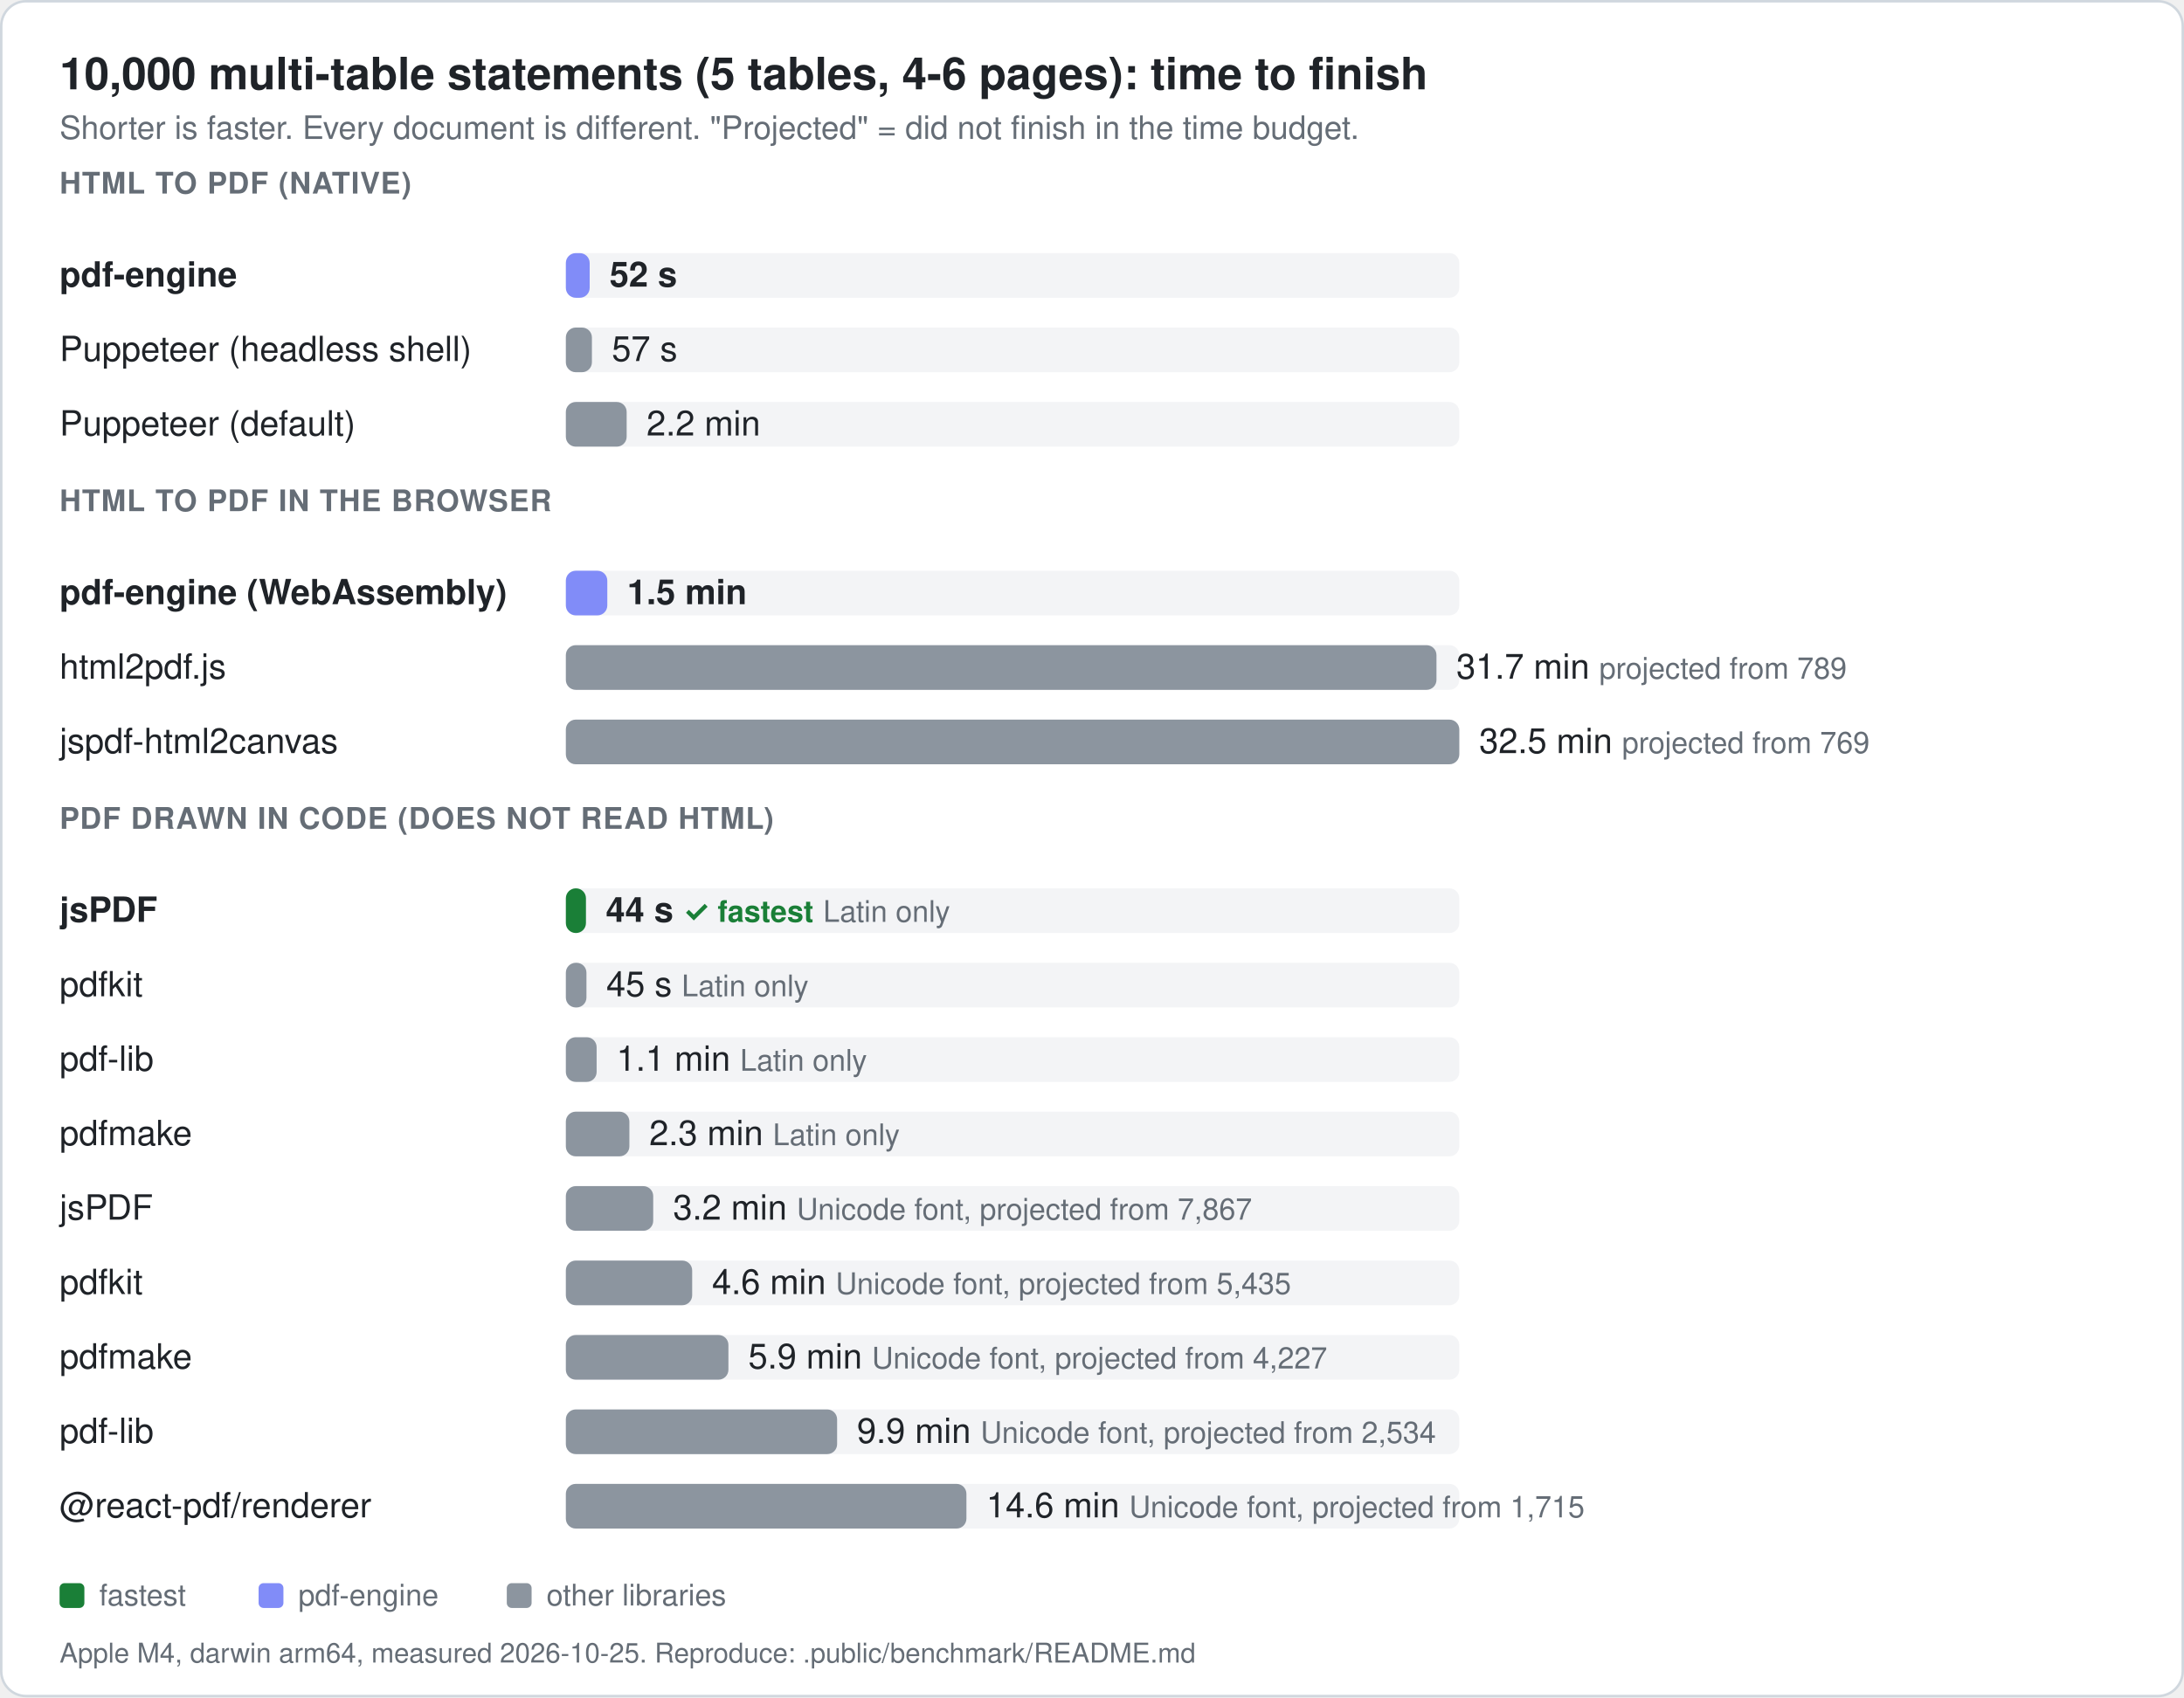
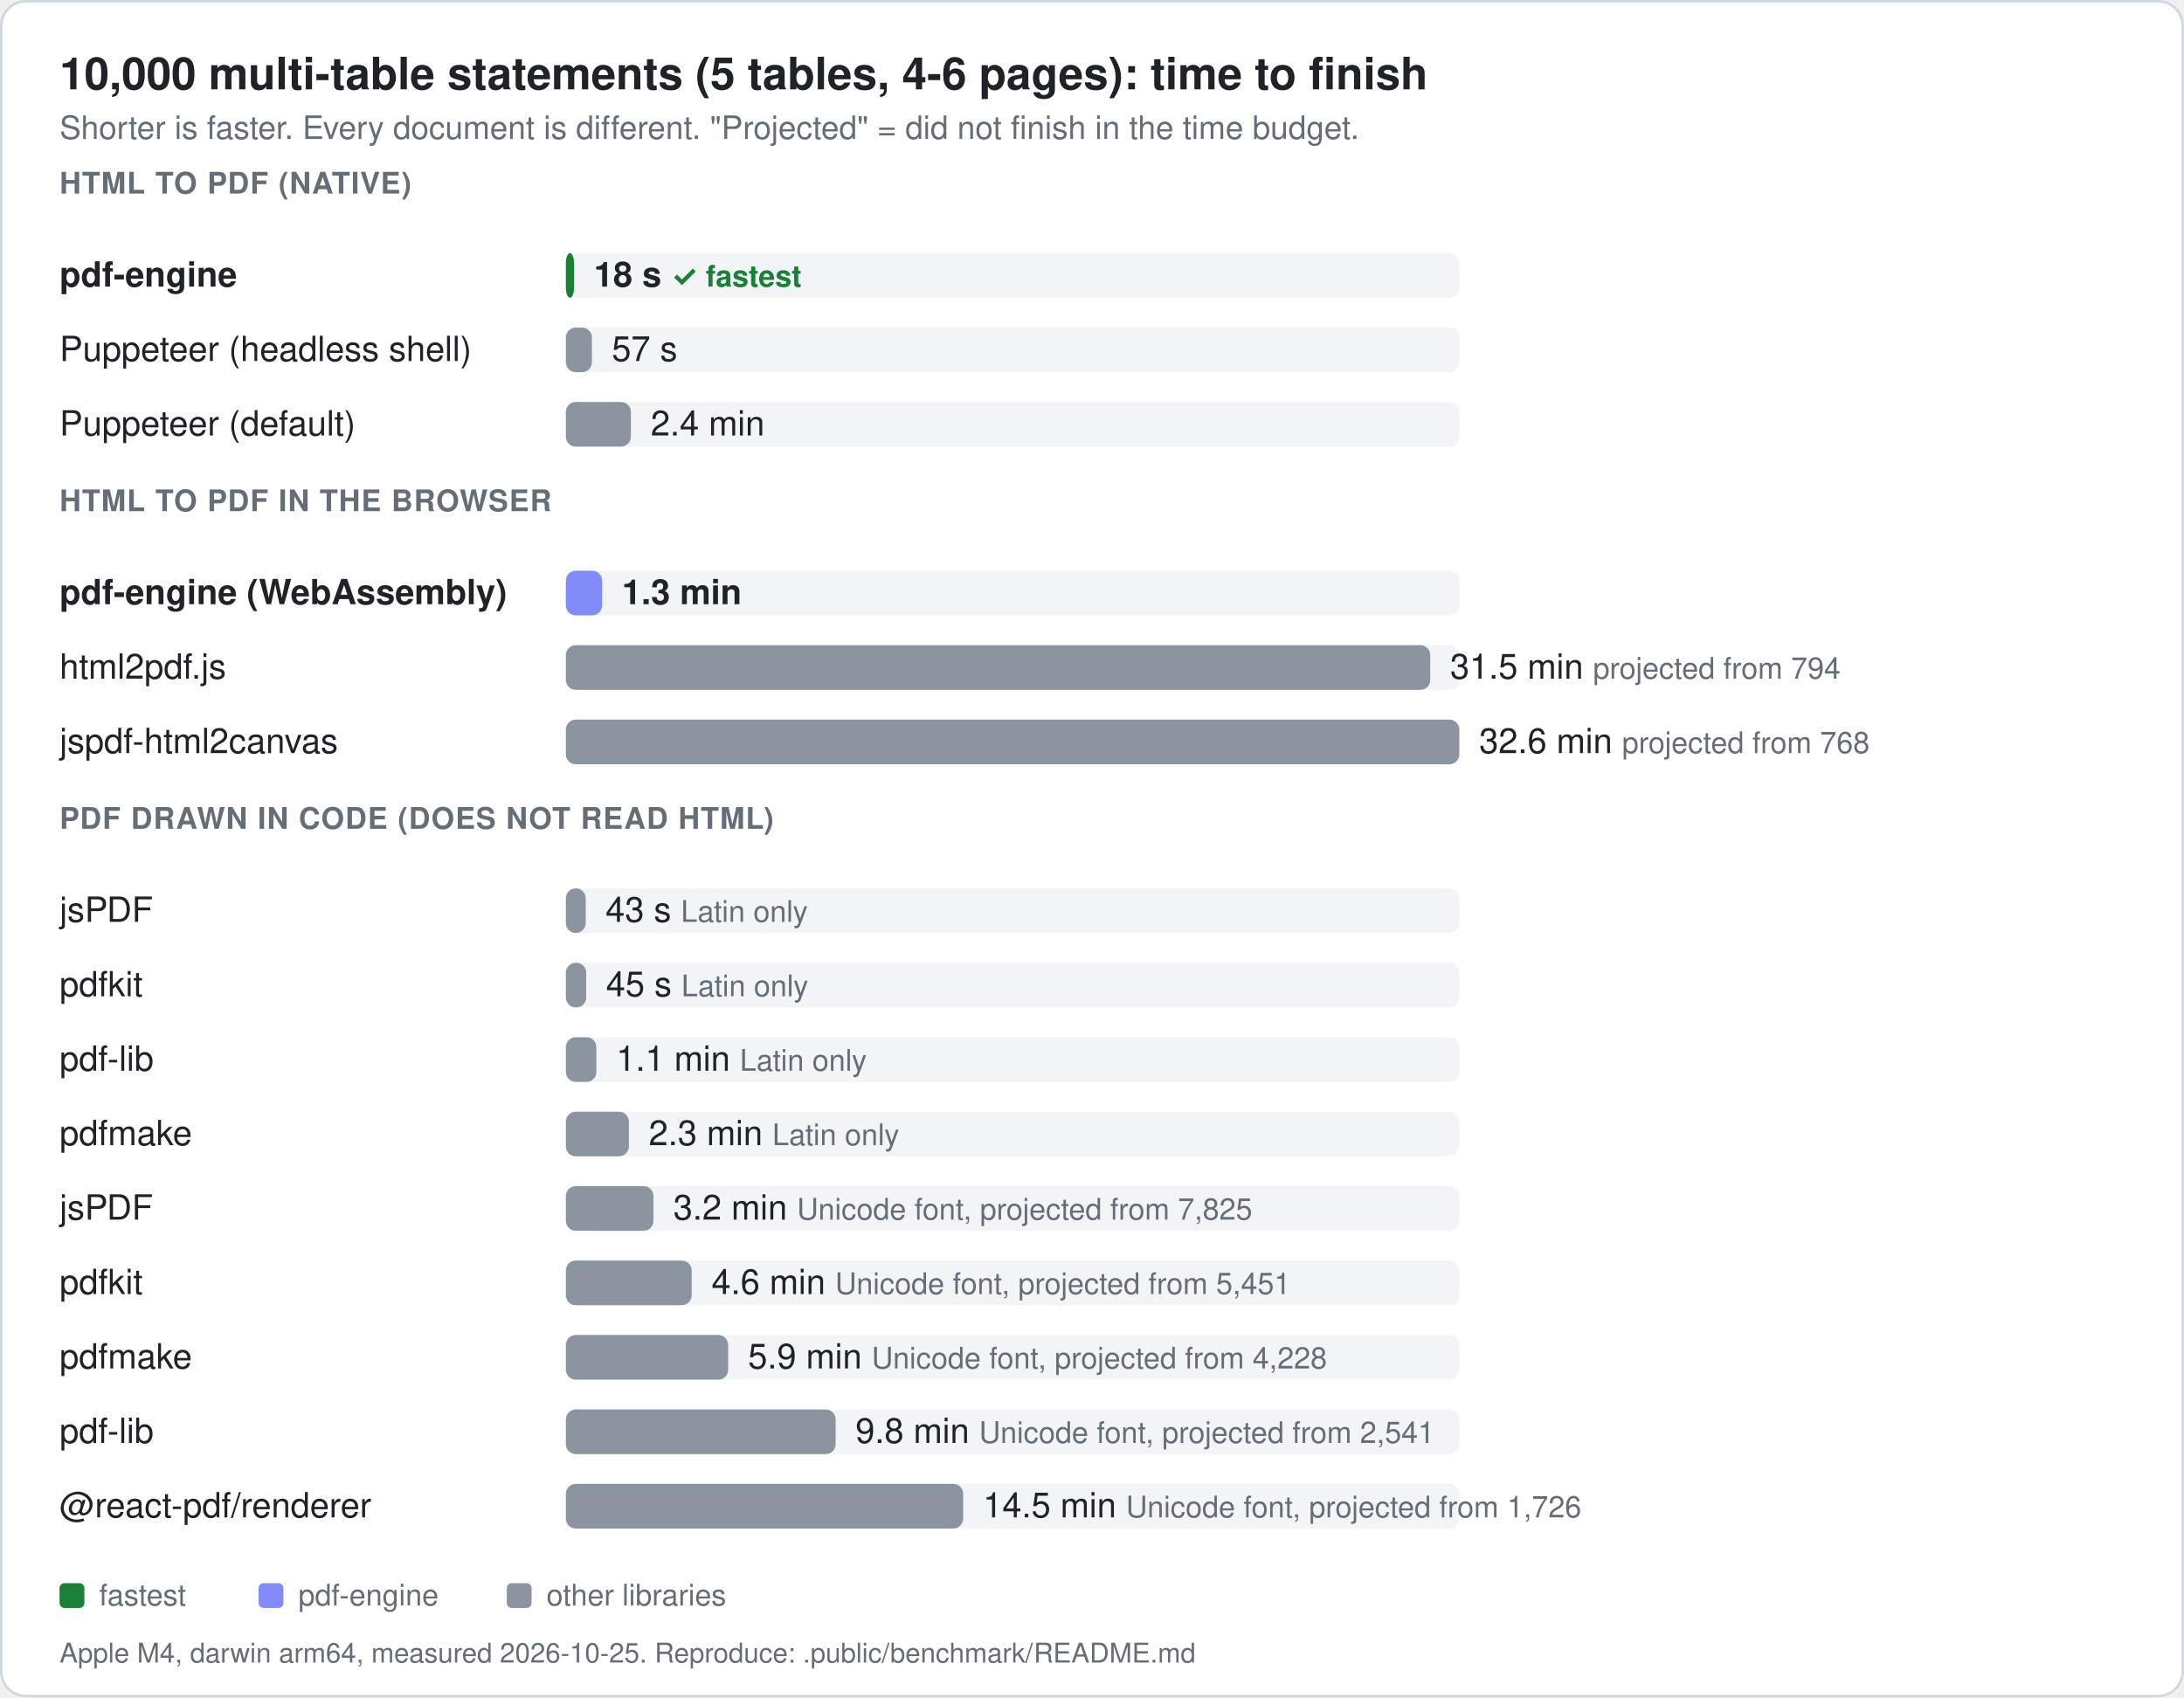
<svg xmlns="http://www.w3.org/2000/svg" width="880" height="684" viewBox="0 0 880 684" role="img" aria-labelledby="t d" font-family="-apple-system, BlinkMacSystemFont, 'Segoe UI', Helvetica, Arial, sans-serif">
  <rect x="0.5" y="0.5" width="879" height="683" rx="10" fill="#ffffff" stroke="#d0d7de" />
  <text x="24" y="36" font-size="18" font-weight="700" fill="#1f2328">10,000 multi-table statements (5 tables, 4-6 pages): time to finish</text>
  <text x="24" y="56" font-size="13" fill="#656d76">Shorter is faster. Every document is different. "Projected" = did not finish in the time budget.</text>
  <text x="24" y="78" font-size="12" font-weight="600" fill="#656d76" letter-spacing="0.4">HTML TO PDF (NATIVE)</text>
  <text x="24" y="115.5" font-size="14" fill="#1f2328" font-weight="700">pdf-engine</text>
  <rect x="228" y="102" width="360" height="18" rx="4" fill="#f3f4f6" />
-   <rect x="228" y="102" width="9.6" height="18" rx="4" fill="#818cf8" />
-   <text x="245.6" y="115.5" font-size="14" fill="#1f2328" font-weight="700">52 s</text>
+   <rect x="228" y="102" width="3.3" height="18" rx="4" fill="#1a7f37" />
+   <text x="239.3" y="115.5" font-size="14" fill="#1f2328" font-weight="700">18 s <tspan fill="#1a7f37" font-weight="700" font-size="12">✓ fastest</tspan>
+   </text>
  <text x="24" y="145.5" font-size="14" fill="#1f2328" font-weight="400">Puppeteer (headless shell)</text>
  <rect x="228" y="132" width="360" height="18" rx="4" fill="#f3f4f6" />
  <rect x="228" y="132" width="10.5" height="18" rx="4" fill="#8c959f" />
  <text x="246.5" y="145.5" font-size="14" fill="#1f2328" font-weight="500">57 s</text>
  <text x="24" y="175.5" font-size="14" fill="#1f2328" font-weight="400">Puppeteer (default)</text>
  <rect x="228" y="162" width="360" height="18" rx="4" fill="#f3f4f6" />
-   <rect x="228" y="162" width="24.5" height="18" rx="4" fill="#8c959f" />
-   <text x="260.5" y="175.5" font-size="14" fill="#1f2328" font-weight="500">2.2 min</text>
+   <rect x="228" y="162" width="26.2" height="18" rx="4" fill="#8c959f" />
+   <text x="262.2" y="175.5" font-size="14" fill="#1f2328" font-weight="500">2.4 min</text>
  <text x="24" y="206" font-size="12" font-weight="600" fill="#656d76" letter-spacing="0.4">HTML TO PDF IN THE BROWSER</text>
  <text x="24" y="243.5" font-size="14" fill="#1f2328" font-weight="700">pdf-engine (WebAssembly)</text>
  <rect x="228" y="230" width="360" height="18" rx="4" fill="#f3f4f6" />
-   <rect x="228" y="230" width="16.7" height="18" rx="4" fill="#818cf8" />
-   <text x="252.7" y="243.5" font-size="14" fill="#1f2328" font-weight="700">1.5 min</text>
+   <rect x="228" y="230" width="14.6" height="18" rx="4" fill="#818cf8" />
+   <text x="250.6" y="243.5" font-size="14" fill="#1f2328" font-weight="700">1.3 min</text>
  <text x="24" y="273.5" font-size="14" fill="#1f2328" font-weight="400">html2pdf.js</text>
  <rect x="228" y="260" width="360" height="18" rx="4" fill="#f3f4f6" />
-   <rect x="228" y="260" width="350.8" height="18" rx="4" fill="#8c959f" />
-   <text x="586.8" y="273.5" font-size="14" fill="#1f2328" font-weight="500">31.7 min <tspan fill="#656d76" font-weight="400" font-size="12">projected from 789</tspan>
+   <rect x="228" y="260" width="348.3" height="18" rx="4" fill="#8c959f" />
+   <text x="584.3" y="273.5" font-size="14" fill="#1f2328" font-weight="500">31.5 min <tspan fill="#656d76" font-weight="400" font-size="12">projected from 794</tspan>
  </text>
  <text x="24" y="303.5" font-size="14" fill="#1f2328" font-weight="400">jspdf-html2canvas</text>
  <rect x="228" y="290" width="360" height="18" rx="4" fill="#f3f4f6" />
  <rect x="228" y="290" width="360.0" height="18" rx="4" fill="#8c959f" />
-   <text x="596.0" y="303.5" font-size="14" fill="#1f2328" font-weight="500">32.5 min <tspan fill="#656d76" font-weight="400" font-size="12">projected from 769</tspan>
+   <text x="596.0" y="303.5" font-size="14" fill="#1f2328" font-weight="500">32.6 min <tspan fill="#656d76" font-weight="400" font-size="12">projected from 768</tspan>
  </text>
  <text x="24" y="334" font-size="12" font-weight="600" fill="#656d76" letter-spacing="0.4">PDF DRAWN IN CODE (DOES NOT READ HTML)</text>
-   <text x="24" y="371.5" font-size="14" fill="#1f2328" font-weight="700">jsPDF</text>
+   <text x="24" y="371.5" font-size="14" fill="#1f2328" font-weight="400">jsPDF</text>
  <rect x="228" y="358" width="360" height="18" rx="4" fill="#f3f4f6" />
-   <rect x="228" y="358" width="8.1" height="18" rx="4" fill="#1a7f37" />
-   <text x="244.1" y="371.5" font-size="14" fill="#1f2328" font-weight="700">44 s <tspan fill="#1a7f37" font-weight="700" font-size="12">✓ fastest</tspan>
-     <tspan fill="#656d76" font-weight="400" font-size="12">Latin only</tspan>
+   <rect x="228" y="358" width="8.0" height="18" rx="4" fill="#8c959f" />
+   <text x="244.0" y="371.5" font-size="14" fill="#1f2328" font-weight="500">43 s <tspan fill="#656d76" font-weight="400" font-size="12">Latin only</tspan>
  </text>
  <text x="24" y="401.5" font-size="14" fill="#1f2328" font-weight="400">pdfkit</text>
  <rect x="228" y="388" width="360" height="18" rx="4" fill="#f3f4f6" />
-   <rect x="228" y="388" width="8.3" height="18" rx="4" fill="#8c959f" />
-   <text x="244.3" y="401.5" font-size="14" fill="#1f2328" font-weight="500">45 s <tspan fill="#656d76" font-weight="400" font-size="12">Latin only</tspan>
+   <rect x="228" y="388" width="8.2" height="18" rx="4" fill="#8c959f" />
+   <text x="244.2" y="401.5" font-size="14" fill="#1f2328" font-weight="500">45 s <tspan fill="#656d76" font-weight="400" font-size="12">Latin only</tspan>
  </text>
  <text x="24" y="431.5" font-size="14" fill="#1f2328" font-weight="400">pdf-lib</text>
  <rect x="228" y="418" width="360" height="18" rx="4" fill="#f3f4f6" />
-   <rect x="228" y="418" width="12.4" height="18" rx="4" fill="#8c959f" />
-   <text x="248.4" y="431.5" font-size="14" fill="#1f2328" font-weight="500">1.1 min <tspan fill="#656d76" font-weight="400" font-size="12">Latin only</tspan>
+   <rect x="228" y="418" width="12.3" height="18" rx="4" fill="#8c959f" />
+   <text x="248.3" y="431.5" font-size="14" fill="#1f2328" font-weight="500">1.1 min <tspan fill="#656d76" font-weight="400" font-size="12">Latin only</tspan>
  </text>
  <text x="24" y="461.5" font-size="14" fill="#1f2328" font-weight="400">pdfmake</text>
  <rect x="228" y="448" width="360" height="18" rx="4" fill="#f3f4f6" />
-   <rect x="228" y="448" width="25.6" height="18" rx="4" fill="#8c959f" />
-   <text x="261.6" y="461.5" font-size="14" fill="#1f2328" font-weight="500">2.3 min <tspan fill="#656d76" font-weight="400" font-size="12">Latin only</tspan>
+   <rect x="228" y="448" width="25.4" height="18" rx="4" fill="#8c959f" />
+   <text x="261.4" y="461.5" font-size="14" fill="#1f2328" font-weight="500">2.3 min <tspan fill="#656d76" font-weight="400" font-size="12">Latin only</tspan>
  </text>
  <text x="24" y="491.5" font-size="14" fill="#1f2328" font-weight="400">jsPDF</text>
  <rect x="228" y="478" width="360" height="18" rx="4" fill="#f3f4f6" />
-   <rect x="228" y="478" width="35.2" height="18" rx="4" fill="#8c959f" />
-   <text x="271.2" y="491.5" font-size="14" fill="#1f2328" font-weight="500">3.2 min <tspan fill="#656d76" font-weight="400" font-size="12">Unicode font, projected from 7,867</tspan>
+   <rect x="228" y="478" width="35.3" height="18" rx="4" fill="#8c959f" />
+   <text x="271.3" y="491.5" font-size="14" fill="#1f2328" font-weight="500">3.2 min <tspan fill="#656d76" font-weight="400" font-size="12">Unicode font, projected from 7,825</tspan>
  </text>
  <text x="24" y="521.5" font-size="14" fill="#1f2328" font-weight="400">pdfkit</text>
  <rect x="228" y="508" width="360" height="18" rx="4" fill="#f3f4f6" />
-   <rect x="228" y="508" width="50.9" height="18" rx="4" fill="#8c959f" />
-   <text x="286.9" y="521.5" font-size="14" fill="#1f2328" font-weight="500">4.6 min <tspan fill="#656d76" font-weight="400" font-size="12">Unicode font, projected from 5,435</tspan>
+   <rect x="228" y="508" width="50.7" height="18" rx="4" fill="#8c959f" />
+   <text x="286.7" y="521.5" font-size="14" fill="#1f2328" font-weight="500">4.6 min <tspan fill="#656d76" font-weight="400" font-size="12">Unicode font, projected from 5,451</tspan>
  </text>
  <text x="24" y="551.5" font-size="14" fill="#1f2328" font-weight="400">pdfmake</text>
  <rect x="228" y="538" width="360" height="18" rx="4" fill="#f3f4f6" />
-   <rect x="228" y="538" width="65.5" height="18" rx="4" fill="#8c959f" />
-   <text x="301.5" y="551.5" font-size="14" fill="#1f2328" font-weight="500">5.9 min <tspan fill="#656d76" font-weight="400" font-size="12">Unicode font, projected from 4,227</tspan>
+   <rect x="228" y="538" width="65.4" height="18" rx="4" fill="#8c959f" />
+   <text x="301.4" y="551.5" font-size="14" fill="#1f2328" font-weight="500">5.9 min <tspan fill="#656d76" font-weight="400" font-size="12">Unicode font, projected from 4,228</tspan>
  </text>
  <text x="24" y="581.5" font-size="14" fill="#1f2328" font-weight="400">pdf-lib</text>
  <rect x="228" y="568" width="360" height="18" rx="4" fill="#f3f4f6" />
-   <rect x="228" y="568" width="109.3" height="18" rx="4" fill="#8c959f" />
-   <text x="345.3" y="581.5" font-size="14" fill="#1f2328" font-weight="500">9.9 min <tspan fill="#656d76" font-weight="400" font-size="12">Unicode font, projected from 2,534</tspan>
+   <rect x="228" y="568" width="108.7" height="18" rx="4" fill="#8c959f" />
+   <text x="344.7" y="581.5" font-size="14" fill="#1f2328" font-weight="500">9.8 min <tspan fill="#656d76" font-weight="400" font-size="12">Unicode font, projected from 2,541</tspan>
  </text>
  <text x="24" y="611.5" font-size="14" fill="#1f2328" font-weight="400">@react-pdf/renderer</text>
  <rect x="228" y="598" width="360" height="18" rx="4" fill="#f3f4f6" />
-   <rect x="228" y="598" width="161.4" height="18" rx="4" fill="#8c959f" />
-   <text x="397.4" y="611.5" font-size="14" fill="#1f2328" font-weight="500">14.6 min <tspan fill="#656d76" font-weight="400" font-size="12">Unicode font, projected from 1,715</tspan>
+   <rect x="228" y="598" width="160.1" height="18" rx="4" fill="#8c959f" />
+   <text x="396.1" y="611.5" font-size="14" fill="#1f2328" font-weight="500">14.5 min <tspan fill="#656d76" font-weight="400" font-size="12">Unicode font, projected from 1,726</tspan>
  </text>
  <rect x="24" y="638" width="10" height="10" rx="2" fill="#1a7f37" />
  <text x="40" y="647" font-size="12" fill="#656d76">fastest</text>
  <rect x="104.2" y="638" width="10" height="10" rx="2" fill="#818cf8" />
  <text x="120.2" y="647" font-size="12" fill="#656d76">pdf-engine</text>
  <rect x="204.2" y="638" width="10" height="10" rx="2" fill="#8c959f" />
  <text x="220.2" y="647" font-size="12" fill="#656d76">other libraries</text>
  <text x="24" y="670" font-size="11" fill="#656d76">Apple M4, darwin arm64, measured 2026-10-25. Reproduce: .public/benchmark/README.md</text>
</svg>
